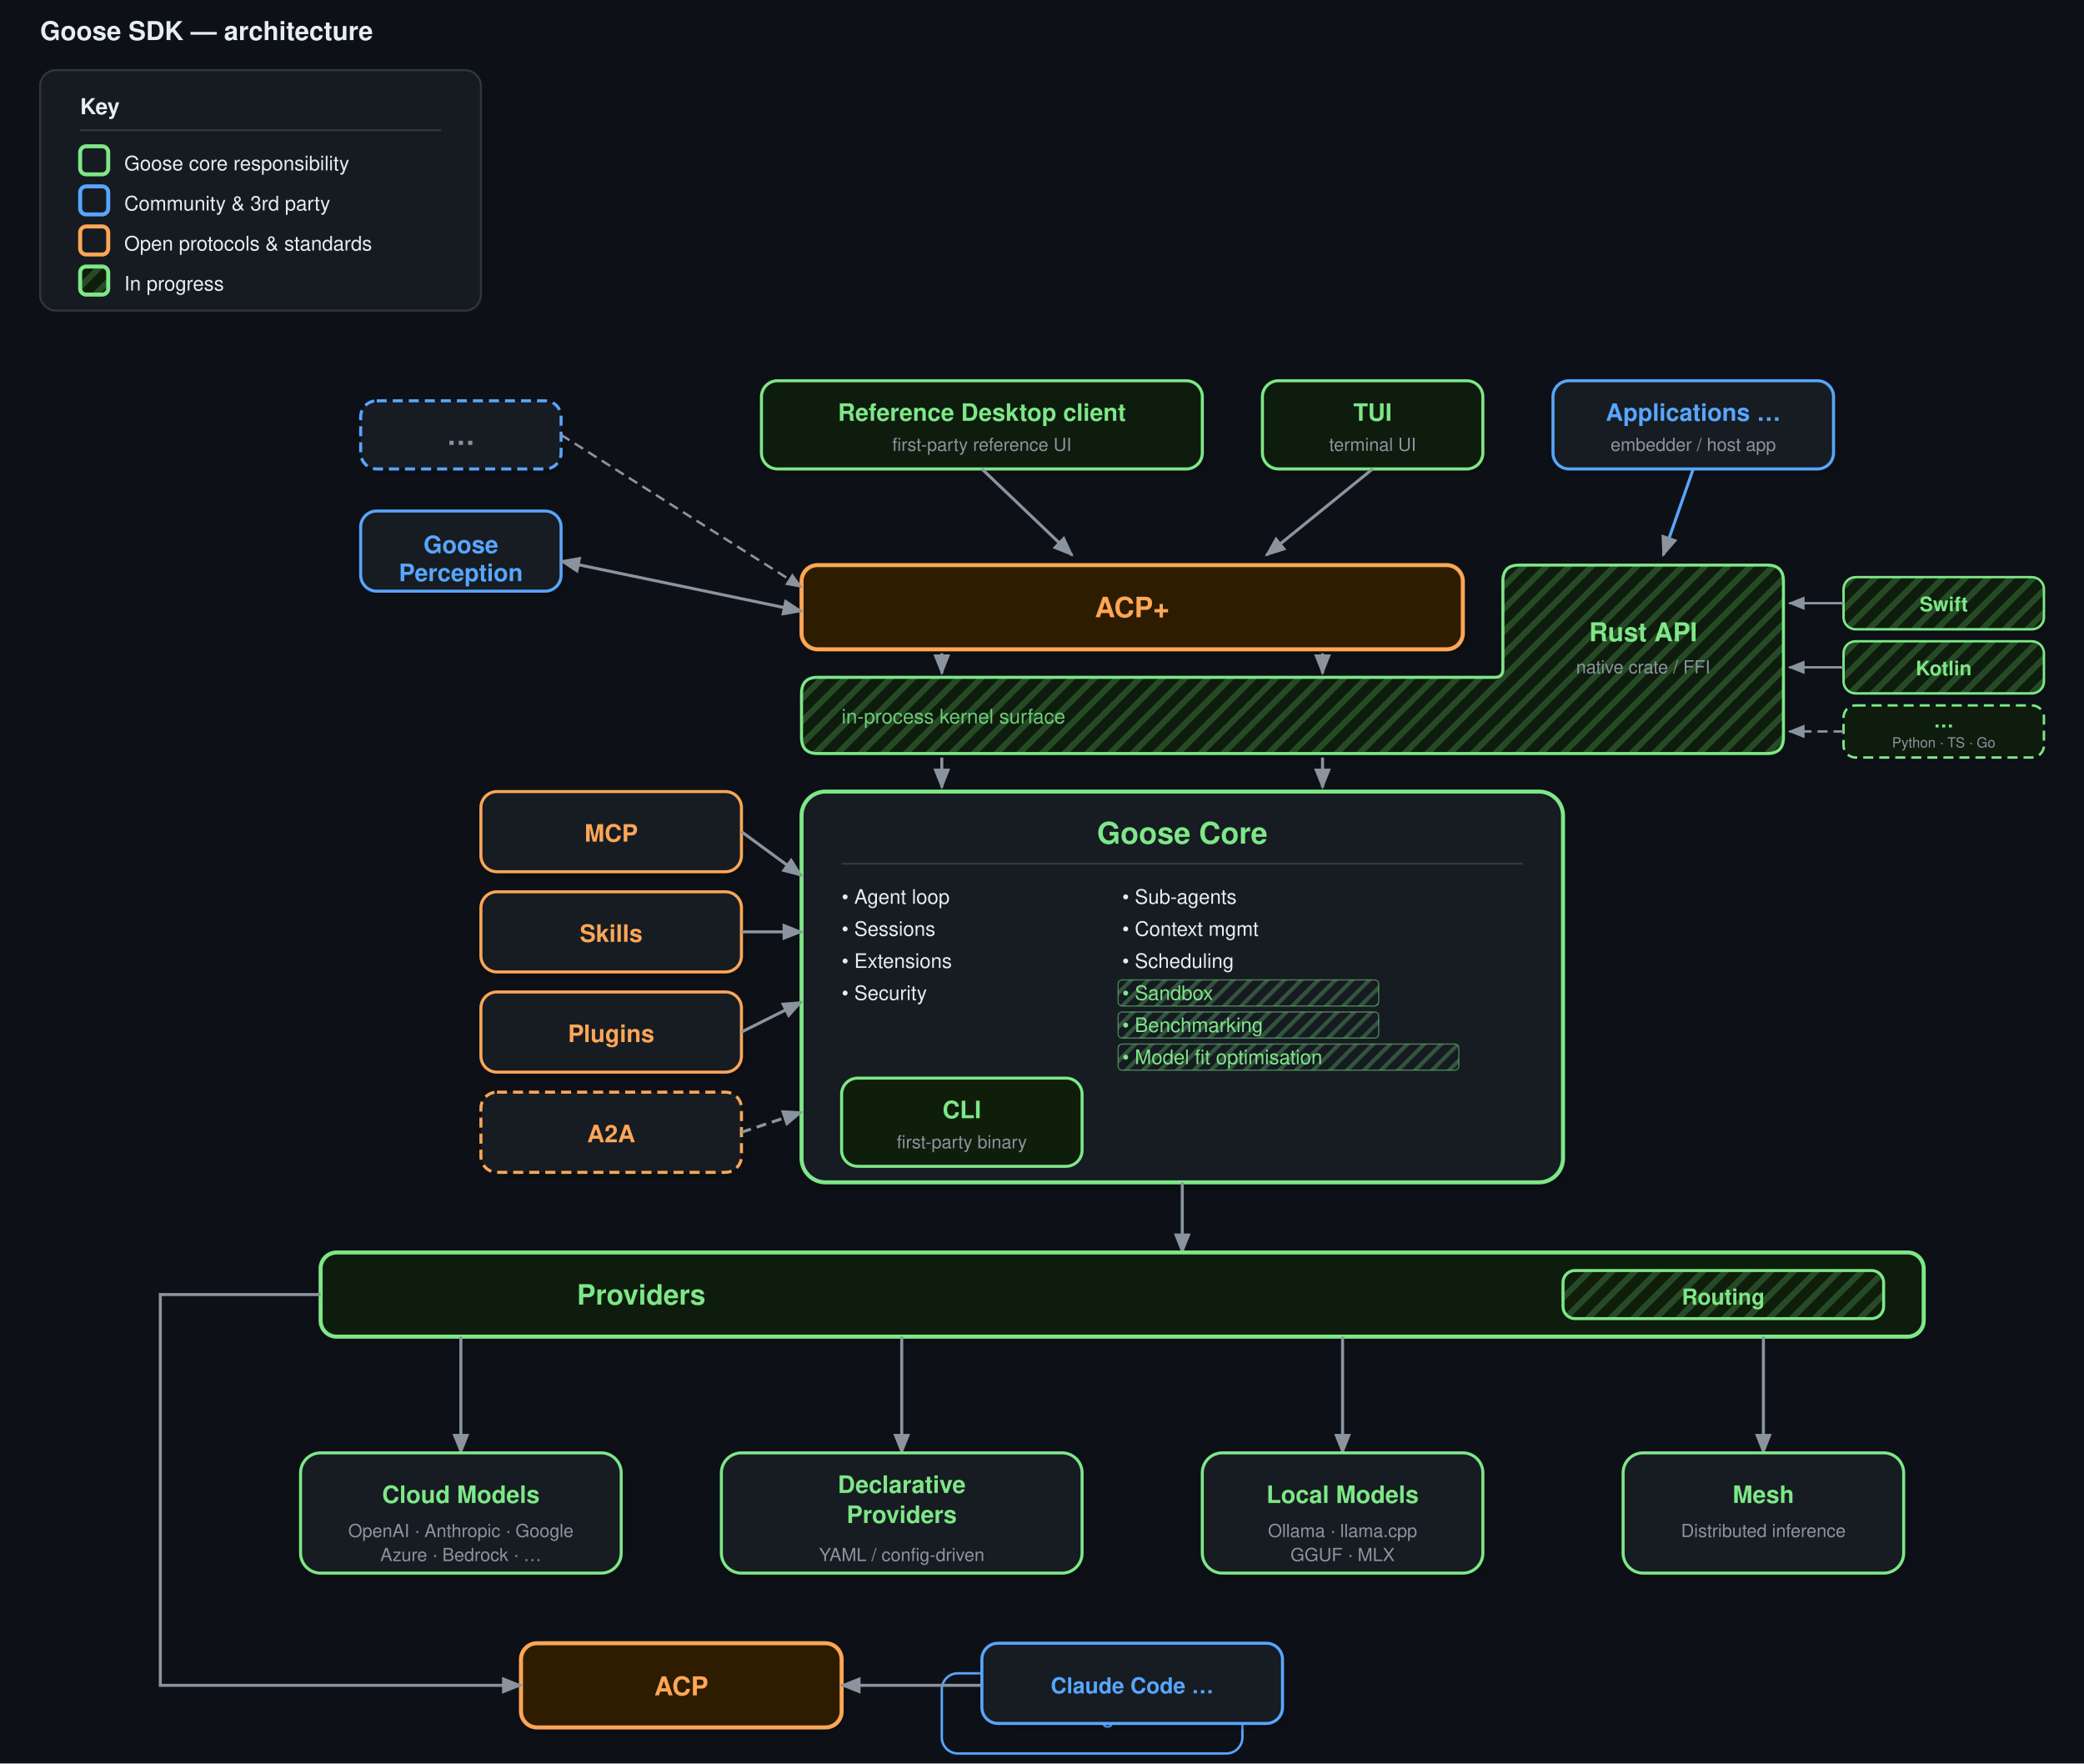
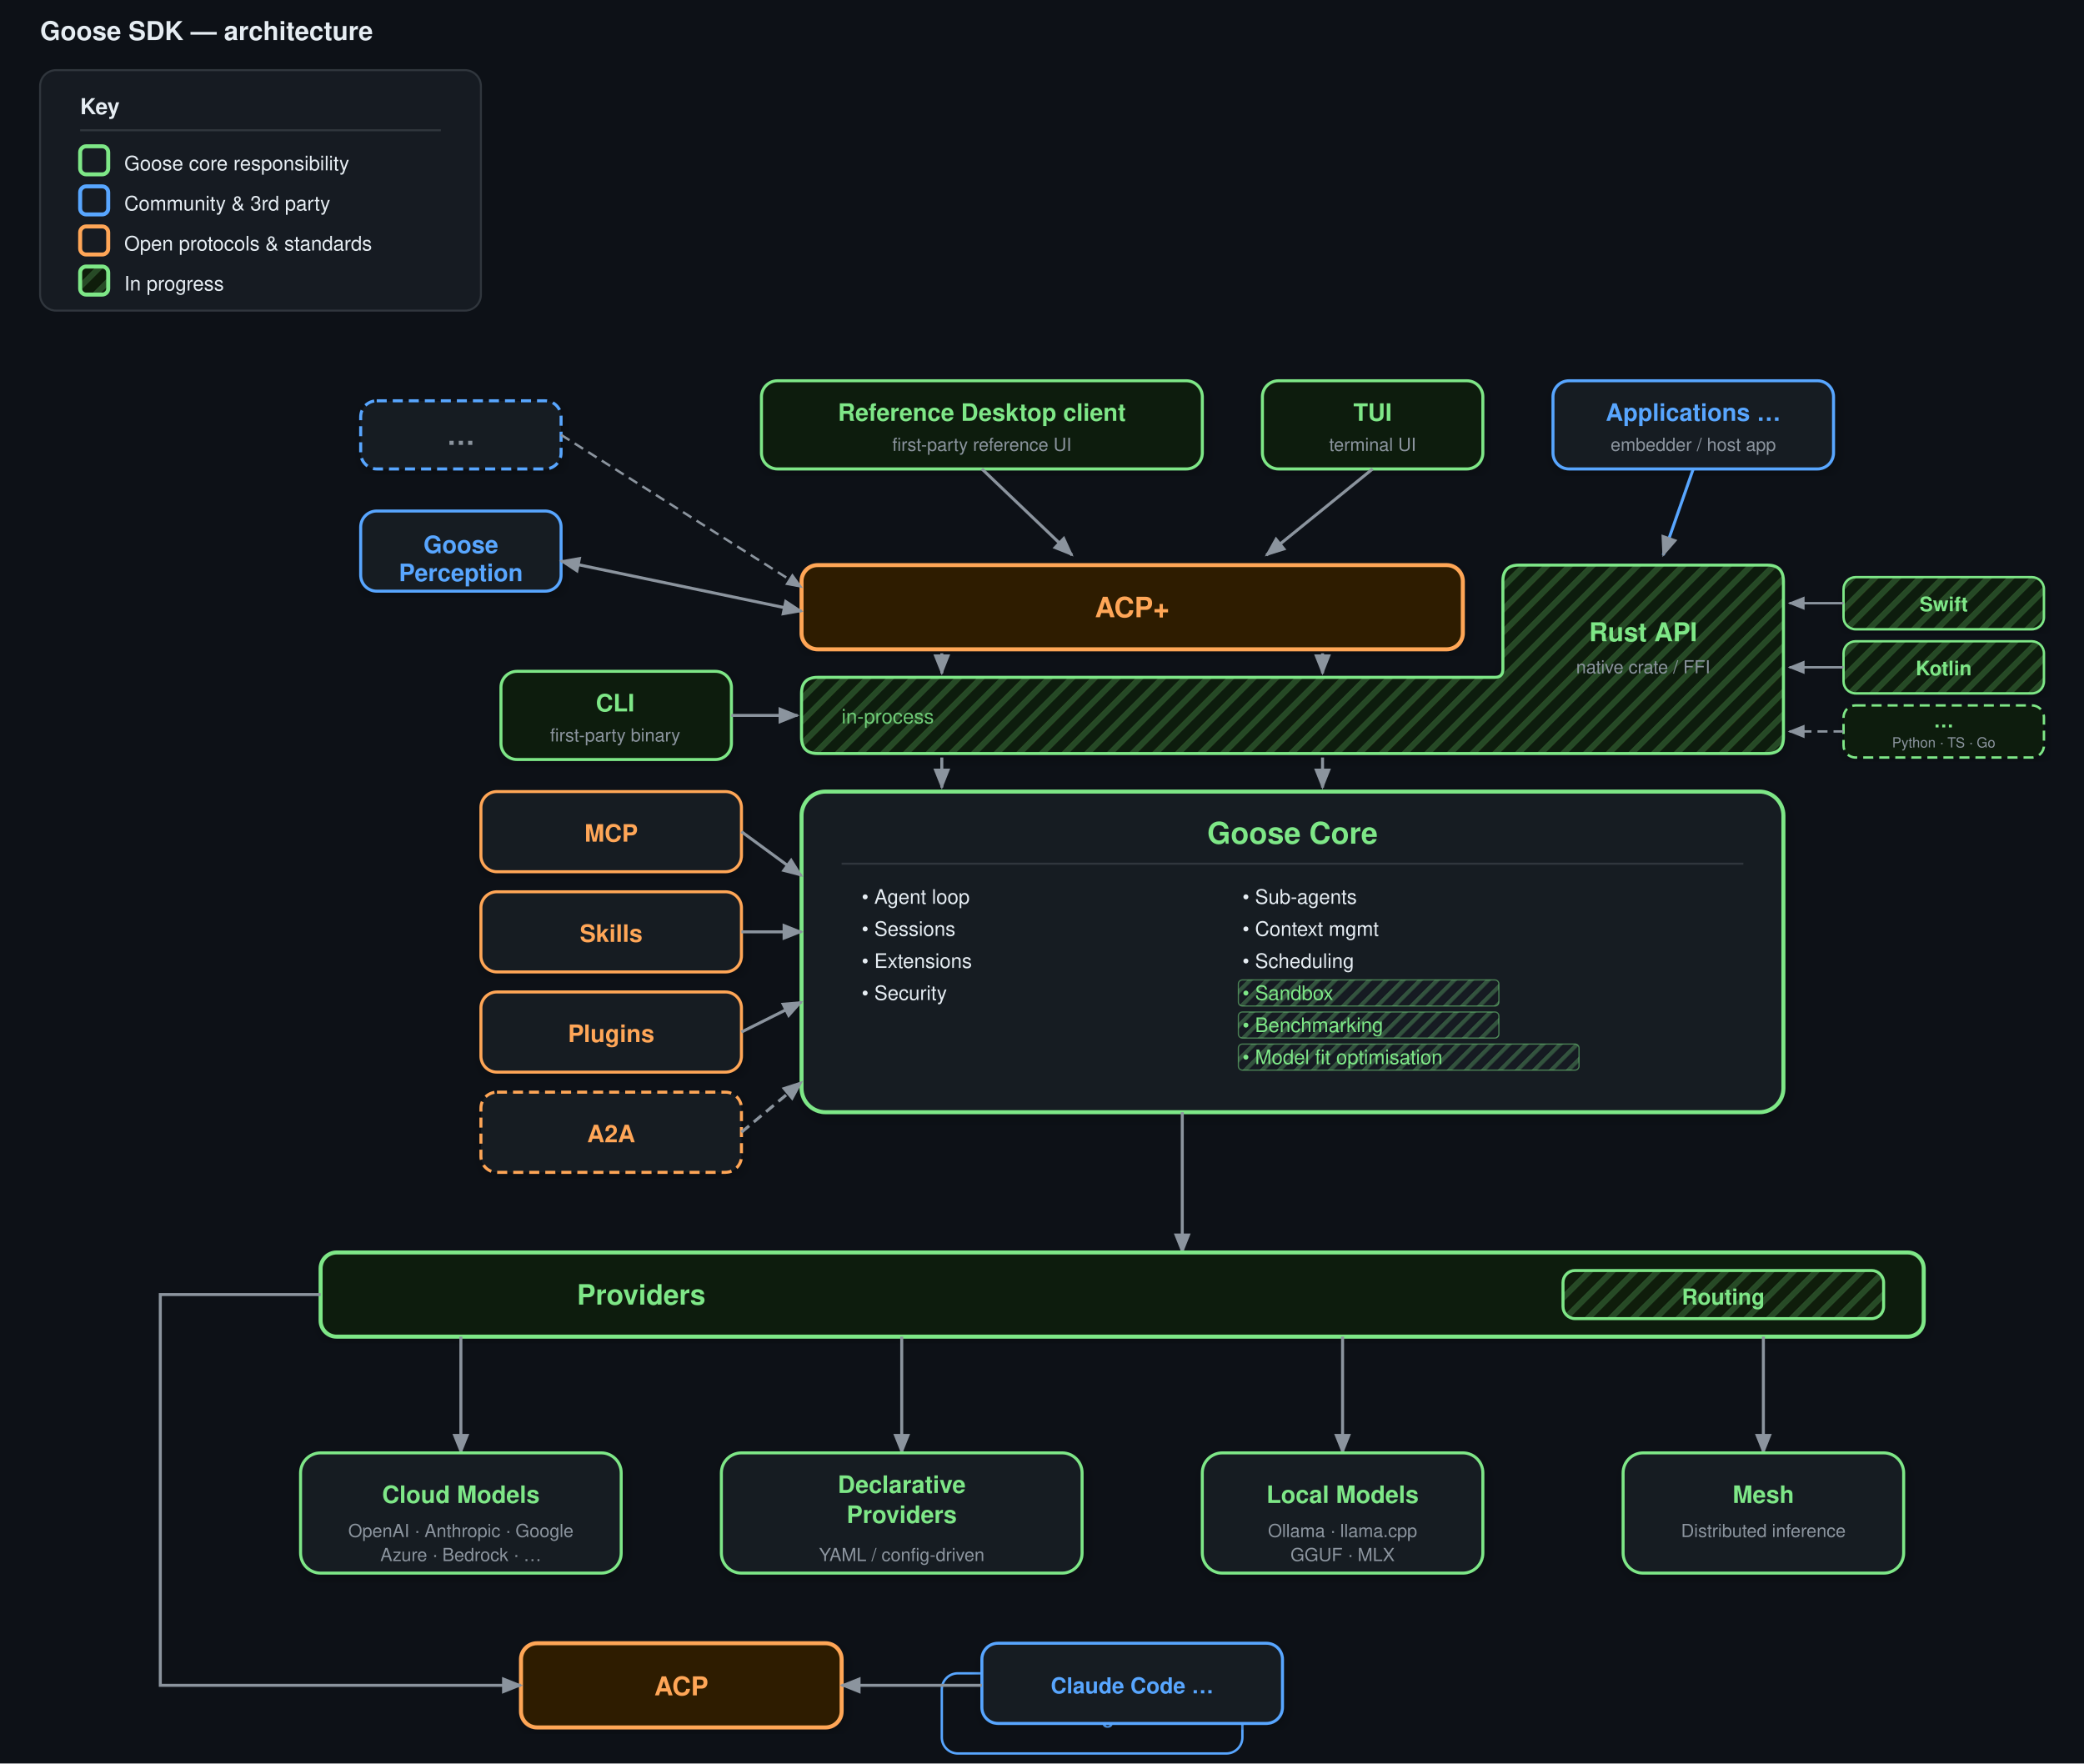
<svg xmlns="http://www.w3.org/2000/svg" viewBox="0 0 1040 880" font-family="-apple-system, BlinkMacSystemFont, 'Segoe UI', Helvetica, Arial, sans-serif">
  <defs>
    <marker id="arr" viewBox="0 0 10 10" refX="9" refY="5" markerWidth="7" markerHeight="7" orient="auto-start-reverse">
      <path d="M 0 1 L 10 5 L 0 9 z" fill="#8b949e" />
    </marker>
    <filter id="shadow" x="-4%" y="-4%" width="108%" height="112%">
      <feDropShadow dx="1" dy="2" stdDeviation="3" flood-opacity="0.25" />
    </filter>
    <pattern id="stripeGreen" patternUnits="userSpaceOnUse" width="8" height="8" patternTransform="rotate(45)">
      <rect width="8" height="8" fill="#0f1d0b" />
      <rect width="3" height="8" fill="#7ee787" fill-opacity="0.22" />
    </pattern>
    <pattern id="stripeGreenInline" patternUnits="userSpaceOnUse" width="6" height="6" patternTransform="rotate(45)">
      <rect width="6" height="6" fill="#161b22" />
      <rect width="2" height="6" fill="#7ee787" fill-opacity="0.28" />
    </pattern>
  </defs>
  <rect width="1040" height="880" fill="#0d1117" />
  <text x="20" y="20" font-size="13" font-weight="700" fill="#e6edf3">Goose SDK — architecture</text>
  <rect x="20" y="35" width="220" height="120" rx="8" fill="#161b22" stroke="#30363d" stroke-width="1" />
  <text x="40" y="57" font-size="11" font-weight="700" fill="#e6edf3">Key</text>
  <line x1="40" y1="65" x2="220" y2="65" stroke="#30363d" stroke-width="1" />
  <rect x="40" y="73" width="14" height="14" rx="3" fill="none" stroke="#7ee787" stroke-width="2" />
  <text x="62" y="85" font-size="10" fill="#e6edf3">Goose core responsibility</text>
  <rect x="40" y="93" width="14" height="14" rx="3" fill="none" stroke="#58a6ff" stroke-width="2" />
  <text x="62" y="105" font-size="10" fill="#e6edf3">Community &amp; 3rd party</text>
  <rect x="40" y="113" width="14" height="14" rx="3" fill="none" stroke="#ffa657" stroke-width="2" />
  <text x="62" y="125" font-size="10" fill="#e6edf3">Open protocols &amp; standards</text>
  <rect x="40" y="133" width="14" height="14" rx="3" fill="url(#stripeGreen)" stroke="#7ee787" stroke-width="2" />
  <text x="62" y="145" font-size="10" fill="#e6edf3">In progress</text>
  <rect x="380" y="190" width="220" height="44" rx="8" fill="#0f1d0b" stroke="#7ee787" stroke-width="1.5" filter="url(#shadow)" />
  <text x="490" y="210" text-anchor="middle" font-size="12" font-weight="700" fill="#7ee787">Reference Desktop client</text>
  <text x="490" y="225" text-anchor="middle" font-size="9" fill="#8b949e">first-party reference UI</text>
  <rect x="630" y="190" width="110" height="44" rx="8" fill="#0f1d0b" stroke="#7ee787" stroke-width="1.5" filter="url(#shadow)" />
  <text x="685" y="210" text-anchor="middle" font-size="12" font-weight="700" fill="#7ee787">TUI</text>
  <text x="685" y="225" text-anchor="middle" font-size="9" fill="#8b949e">terminal UI</text>
  <rect x="775" y="190" width="140" height="44" rx="8" fill="#161b22" stroke="#58a6ff" stroke-width="1.5" filter="url(#shadow)" />
  <text x="845" y="210" text-anchor="middle" font-size="12" font-weight="700" fill="#58a6ff">Applications …</text>
  <text x="845" y="225" text-anchor="middle" font-size="9" fill="#8b949e">embedder / host app</text>

   ACP+ --&gt;
  <line x1="490" y1="234" x2="535" y2="277" stroke="#8b949e" stroke-width="1.5" marker-end="url(#arr)" />

   ACP+ --&gt;
  <line x1="685" y1="234" x2="632" y2="277" stroke="#8b949e" stroke-width="1.5" marker-end="url(#arr)" />

   Rust API arm (in-process, peer of ACP+) --&gt;
  <line x1="845" y1="234" x2="830" y2="277" stroke="#58a6ff" stroke-width="1.5" marker-end="url(#arr)" />
  <rect x="400" y="282" width="330" height="42" rx="8" fill="#2d1f00" stroke="#ffa657" stroke-width="2" filter="url(#shadow)" />
  <text x="565" y="308" text-anchor="middle" font-size="14" font-weight="700" fill="#ffa657">ACP+</text>

   ACP+ --&gt;
  <rect x="180" y="200" width="100" height="34" rx="8" fill="#161b22" stroke="#58a6ff" stroke-width="1.5" stroke-dasharray="5,3" filter="url(#shadow)" />
  <text x="230" y="222" text-anchor="middle" font-size="14" font-weight="600" fill="#8b949e">…</text>
  <line x1="280" y1="217" x2="400" y2="293" stroke="#8b949e" stroke-width="1.2" stroke-dasharray="5,3" marker-end="url(#arr)" />
  <rect x="180" y="255" width="100" height="40" rx="8" fill="#161b22" stroke="#58a6ff" stroke-width="1.5" filter="url(#shadow)" />
  <text x="230" y="276" text-anchor="middle" font-size="12" font-weight="600" fill="#58a6ff">Goose</text>
  <text x="230" y="290" text-anchor="middle" font-size="12" font-weight="600" fill="#58a6ff">Perception</text>
  <line x1="280" y1="280" x2="400" y2="305" stroke="#8b949e" stroke-width="1.5" marker-start="url(#arr)" marker-end="url(#arr)" />
+   <rect x="250" y="335" width="115" height="44" rx="8" fill="#0f1d0b" stroke="#7ee787" stroke-width="1.5" filter="url(#shadow)" />
+   <text x="307" y="355" text-anchor="middle" font-size="12" font-weight="700" fill="#7ee787">CLI</text>
+   <text x="307" y="370" text-anchor="middle" font-size="9" fill="#8b949e">first-party binary</text>
+   <line x1="365" y1="357" x2="398" y2="357" stroke="#8b949e" stroke-width="1.5" marker-end="url(#arr)" />
  <path d="M 408 338            H 746 Q 750 338 750 334            V 290 Q 750 282 758 282            H 882 Q 890 282 890 290            V 368 Q 890 376 882 376            H 408 Q 400 376 400 368            V 346 Q 400 338 408 338 Z" fill="url(#stripeGreen)" stroke="#7ee787" stroke-width="1.5" filter="url(#shadow)" />
  <text x="820" y="320" text-anchor="middle" font-size="13" font-weight="700" fill="#7ee787">Rust API</text>
  <text x="820" y="336" text-anchor="middle" font-size="9" fill="#8b949e">native crate / FFI</text>
-   <text x="420" y="361" font-size="10" fill="#7ee787" fill-opacity="0.85">in-process kernel surface</text>
+   <text x="420" y="361" font-size="10" fill="#7ee787" fill-opacity="0.85">in-process</text>
  <line x1="470" y1="326" x2="470" y2="336" stroke="#8b949e" stroke-width="1.5" marker-end="url(#arr)" />
  <line x1="660" y1="326" x2="660" y2="336" stroke="#8b949e" stroke-width="1.5" marker-end="url(#arr)" />
  <line x1="470" y1="378" x2="470" y2="393" stroke="#8b949e" stroke-width="1.5" marker-end="url(#arr)" />
  <line x1="660" y1="378" x2="660" y2="393" stroke="#8b949e" stroke-width="1.5" marker-end="url(#arr)" />
  <rect x="920" y="288" width="100" height="26" rx="6" fill="url(#stripeGreen)" stroke="#7ee787" stroke-width="1.2" filter="url(#shadow)" />
  <text x="970" y="305" text-anchor="middle" font-size="10" font-weight="700" fill="#7ee787">Swift</text>
  <line x1="920" y1="301" x2="893" y2="301" stroke="#8b949e" stroke-width="1.2" marker-end="url(#arr)" />
  <rect x="920" y="320" width="100" height="26" rx="6" fill="url(#stripeGreen)" stroke="#7ee787" stroke-width="1.2" filter="url(#shadow)" />
  <text x="970" y="337" text-anchor="middle" font-size="10" font-weight="700" fill="#7ee787">Kotlin</text>
  <line x1="920" y1="333" x2="893" y2="333" stroke="#8b949e" stroke-width="1.2" marker-end="url(#arr)" />
  <rect x="920" y="352" width="100" height="26" rx="6" fill="#0f1d0b" stroke="#7ee787" stroke-width="1.2" stroke-dasharray="5,3" filter="url(#shadow)" />
  <text x="970" y="363" text-anchor="middle" font-size="10" font-weight="700" fill="#7ee787">…</text>
  <text x="970" y="373" text-anchor="middle" font-size="7" fill="#8b949e">Python · TS · Go</text>
  <line x1="920" y1="365" x2="893" y2="365" stroke="#8b949e" stroke-width="1.2" stroke-dasharray="5,3" marker-end="url(#arr)" />
-   <rect x="400" y="395" width="380" height="195" rx="12" fill="#161b22" stroke="#7ee787" stroke-width="2" filter="url(#shadow)" />
-   <text x="590" y="421" text-anchor="middle" font-size="15" font-weight="700" fill="#7ee787">Goose Core</text>
-   <line x1="420" y1="431" x2="760" y2="431" stroke="#30363d" stroke-width="1" />
-   <text x="420" y="451" font-size="10" fill="#e6edf3">• Agent loop</text>
-   <text x="420" y="467" font-size="10" fill="#e6edf3">• Sessions</text>
-   <text x="420" y="483" font-size="10" fill="#e6edf3">• Extensions</text>
-   <text x="420" y="499" font-size="10" fill="#e6edf3">• Security</text>
-   <text x="560" y="451" font-size="10" fill="#e6edf3">• Sub-agents</text>
-   <text x="560" y="467" font-size="10" fill="#e6edf3">• Context mgmt</text>
-   <text x="560" y="483" font-size="10" fill="#e6edf3">• Scheduling</text>
-   <rect x="558" y="489" width="130" height="13" rx="2" fill="url(#stripeGreenInline)" stroke="#7ee787" stroke-width="0.6" stroke-opacity="0.5" />
-   <text x="560" y="499" font-size="10" fill="#7ee787">• Sandbox</text>
-   <rect x="558" y="505" width="130" height="13" rx="2" fill="url(#stripeGreenInline)" stroke="#7ee787" stroke-width="0.6" stroke-opacity="0.5" />
-   <text x="560" y="515" font-size="10" fill="#7ee787">• Benchmarking</text>
-   <rect x="558" y="521" width="170" height="13" rx="2" fill="url(#stripeGreenInline)" stroke="#7ee787" stroke-width="0.6" stroke-opacity="0.5" />
-   <text x="560" y="531" font-size="10" fill="#7ee787">• Model fit optimisation</text>
-   <rect x="420" y="538" width="120" height="44" rx="8" fill="#0f1d0b" stroke="#7ee787" stroke-width="1.5" />
-   <text x="480" y="558" text-anchor="middle" font-size="12" font-weight="700" fill="#7ee787">CLI</text>
-   <text x="480" y="573" text-anchor="middle" font-size="9" fill="#8b949e">first-party binary</text>
+   <rect x="400" y="395" width="490" height="160" rx="12" fill="#161b22" stroke="#7ee787" stroke-width="2" filter="url(#shadow)" />
+   <text x="645" y="421" text-anchor="middle" font-size="15" font-weight="700" fill="#7ee787">Goose Core</text>
+   <line x1="420" y1="431" x2="870" y2="431" stroke="#30363d" stroke-width="1" />
+   <text x="430" y="451" font-size="10" fill="#e6edf3">• Agent loop</text>
+   <text x="430" y="467" font-size="10" fill="#e6edf3">• Sessions</text>
+   <text x="430" y="483" font-size="10" fill="#e6edf3">• Extensions</text>
+   <text x="430" y="499" font-size="10" fill="#e6edf3">• Security</text>
+   <text x="620" y="451" font-size="10" fill="#e6edf3">• Sub-agents</text>
+   <text x="620" y="467" font-size="10" fill="#e6edf3">• Context mgmt</text>
+   <text x="620" y="483" font-size="10" fill="#e6edf3">• Scheduling</text>
+   <rect x="618" y="489" width="130" height="13" rx="2" fill="url(#stripeGreenInline)" stroke="#7ee787" stroke-width="0.6" stroke-opacity="0.5" />
+   <text x="620" y="499" font-size="10" fill="#7ee787">• Sandbox</text>
+   <rect x="618" y="505" width="130" height="13" rx="2" fill="url(#stripeGreenInline)" stroke="#7ee787" stroke-width="0.6" stroke-opacity="0.5" />
+   <text x="620" y="515" font-size="10" fill="#7ee787">• Benchmarking</text>
+   <rect x="618" y="521" width="170" height="13" rx="2" fill="url(#stripeGreenInline)" stroke="#7ee787" stroke-width="0.6" stroke-opacity="0.5" />
+   <text x="620" y="531" font-size="10" fill="#7ee787">• Model fit optimisation</text>
  <rect x="240" y="395" width="130" height="40" rx="8" fill="#161b22" stroke="#ffa657" stroke-width="1.5" filter="url(#shadow)" />
  <text x="305" y="420" text-anchor="middle" font-size="12" font-weight="600" fill="#ffa657">MCP</text>
  <rect x="240" y="445" width="130" height="40" rx="8" fill="#161b22" stroke="#ffa657" stroke-width="1.5" filter="url(#shadow)" />
  <text x="305" y="470" text-anchor="middle" font-size="12" font-weight="600" fill="#ffa657">Skills</text>
  <rect x="240" y="495" width="130" height="40" rx="8" fill="#161b22" stroke="#ffa657" stroke-width="1.5" filter="url(#shadow)" />
  <text x="305" y="520" text-anchor="middle" font-size="12" font-weight="600" fill="#ffa657">Plugins</text>
  <rect x="240" y="545" width="130" height="40" rx="8" fill="#161b22" stroke="#ffa657" stroke-width="1.5" stroke-dasharray="5,3" filter="url(#shadow)" />
  <text x="305" y="570" text-anchor="middle" font-size="12" font-weight="600" fill="#ffa657">A2A</text>
  <line x1="370" y1="415" x2="400" y2="437" stroke="#8b949e" stroke-width="1.5" marker-end="url(#arr)" />
  <line x1="370" y1="465" x2="400" y2="465" stroke="#8b949e" stroke-width="1.5" marker-end="url(#arr)" />
  <line x1="370" y1="515" x2="400" y2="500" stroke="#8b949e" stroke-width="1.5" marker-end="url(#arr)" />
-   <line x1="370" y1="565" x2="400" y2="555" stroke="#8b949e" stroke-width="1.5" stroke-dasharray="5,3" marker-end="url(#arr)" />
+   <line x1="370" y1="565" x2="400" y2="540" stroke="#8b949e" stroke-width="1.5" stroke-dasharray="5,3" marker-end="url(#arr)" />

  
  
  

   Providers bar --&gt;
-   <line x1="590" y1="590" x2="590" y2="625" stroke="#8b949e" stroke-width="1.5" marker-end="url(#arr)" />
+   <line x1="590" y1="555" x2="590" y2="625" stroke="#8b949e" stroke-width="1.5" marker-end="url(#arr)" />
  <rect x="160" y="625" width="800" height="42" rx="8" fill="#0f1d0b" stroke="#7ee787" stroke-width="2" filter="url(#shadow)" />
  <text x="320" y="651" text-anchor="middle" font-size="14" font-weight="700" fill="#7ee787">Providers</text>
  <rect x="780" y="634" width="160" height="24" rx="6" fill="url(#stripeGreen)" stroke="#7ee787" stroke-width="1.5" />
  <text x="860" y="651" text-anchor="middle" font-size="11" font-weight="700" fill="#7ee787">Routing</text>
  <line x1="230" y1="667" x2="230" y2="725" stroke="#8b949e" stroke-width="1.5" marker-end="url(#arr)" />
  <line x1="450" y1="667" x2="450" y2="725" stroke="#8b949e" stroke-width="1.5" marker-end="url(#arr)" />
  <line x1="670" y1="667" x2="670" y2="725" stroke="#8b949e" stroke-width="1.5" marker-end="url(#arr)" />
  <line x1="880" y1="667" x2="880" y2="725" stroke="#8b949e" stroke-width="1.5" marker-end="url(#arr)" />
  <rect x="150" y="725" width="160" height="60" rx="10" fill="#161b22" stroke="#7ee787" stroke-width="1.5" filter="url(#shadow)" />
  <text x="230" y="750" text-anchor="middle" font-size="12" font-weight="700" fill="#7ee787">Cloud Models</text>
  <text x="230" y="767" text-anchor="middle" font-size="9" fill="#8b949e">OpenAI · Anthropic · Google</text>
  <text x="230" y="779" text-anchor="middle" font-size="9" fill="#8b949e">Azure · Bedrock · …</text>
  <rect x="360" y="725" width="180" height="60" rx="10" fill="#161b22" stroke="#7ee787" stroke-width="1.5" filter="url(#shadow)" />
  <text x="450" y="745" text-anchor="middle" font-size="12" font-weight="700" fill="#7ee787">Declarative</text>
  <text x="450" y="760" text-anchor="middle" font-size="12" font-weight="700" fill="#7ee787">Providers</text>
  <text x="450" y="779" text-anchor="middle" font-size="9" fill="#8b949e">YAML / config-driven</text>
  <rect x="600" y="725" width="140" height="60" rx="10" fill="#161b22" stroke="#7ee787" stroke-width="1.5" filter="url(#shadow)" />
  <text x="670" y="750" text-anchor="middle" font-size="12" font-weight="700" fill="#7ee787">Local Models</text>
  <text x="670" y="767" text-anchor="middle" font-size="9" fill="#8b949e">Ollama · llama.cpp</text>
  <text x="670" y="779" text-anchor="middle" font-size="9" fill="#8b949e">GGUF · MLX</text>
  <rect x="810" y="725" width="140" height="60" rx="10" fill="#161b22" stroke="#7ee787" stroke-width="1.5" filter="url(#shadow)" />
  <text x="880" y="750" text-anchor="middle" font-size="12" font-weight="700" fill="#7ee787">Mesh</text>
  <text x="880" y="767" text-anchor="middle" font-size="9" fill="#8b949e">Distributed inference</text>
  <rect x="260" y="820" width="160" height="42" rx="8" fill="#2d1f00" stroke="#ffa657" stroke-width="2" filter="url(#shadow)" />
  <text x="340" y="846" text-anchor="middle" font-size="13" font-weight="700" fill="#ffa657">ACP</text>
  <polyline points="160,646 80,646 80,841 260,841" fill="none" stroke="#8b949e" stroke-width="1.5" marker-end="url(#arr)" />
  <rect x="470" y="835" width="150" height="40" rx="8" fill="#0d1117" stroke="#58a6ff" stroke-width="1.2" />
  <text x="545" y="860" text-anchor="middle" font-size="10" font-weight="600" fill="#58a6ff">Other Agents</text>
  <rect x="490" y="820" width="150" height="40" rx="8" fill="#161b22" stroke="#58a6ff" stroke-width="1.5" filter="url(#shadow)" />
  <text x="565" y="845" text-anchor="middle" font-size="11" font-weight="600" fill="#58a6ff">Claude Code …</text>

   ACP --&gt;
  <line x1="490" y1="841" x2="420" y2="841" stroke="#8b949e" stroke-width="1.5" marker-end="url(#arr)" />
</svg>
